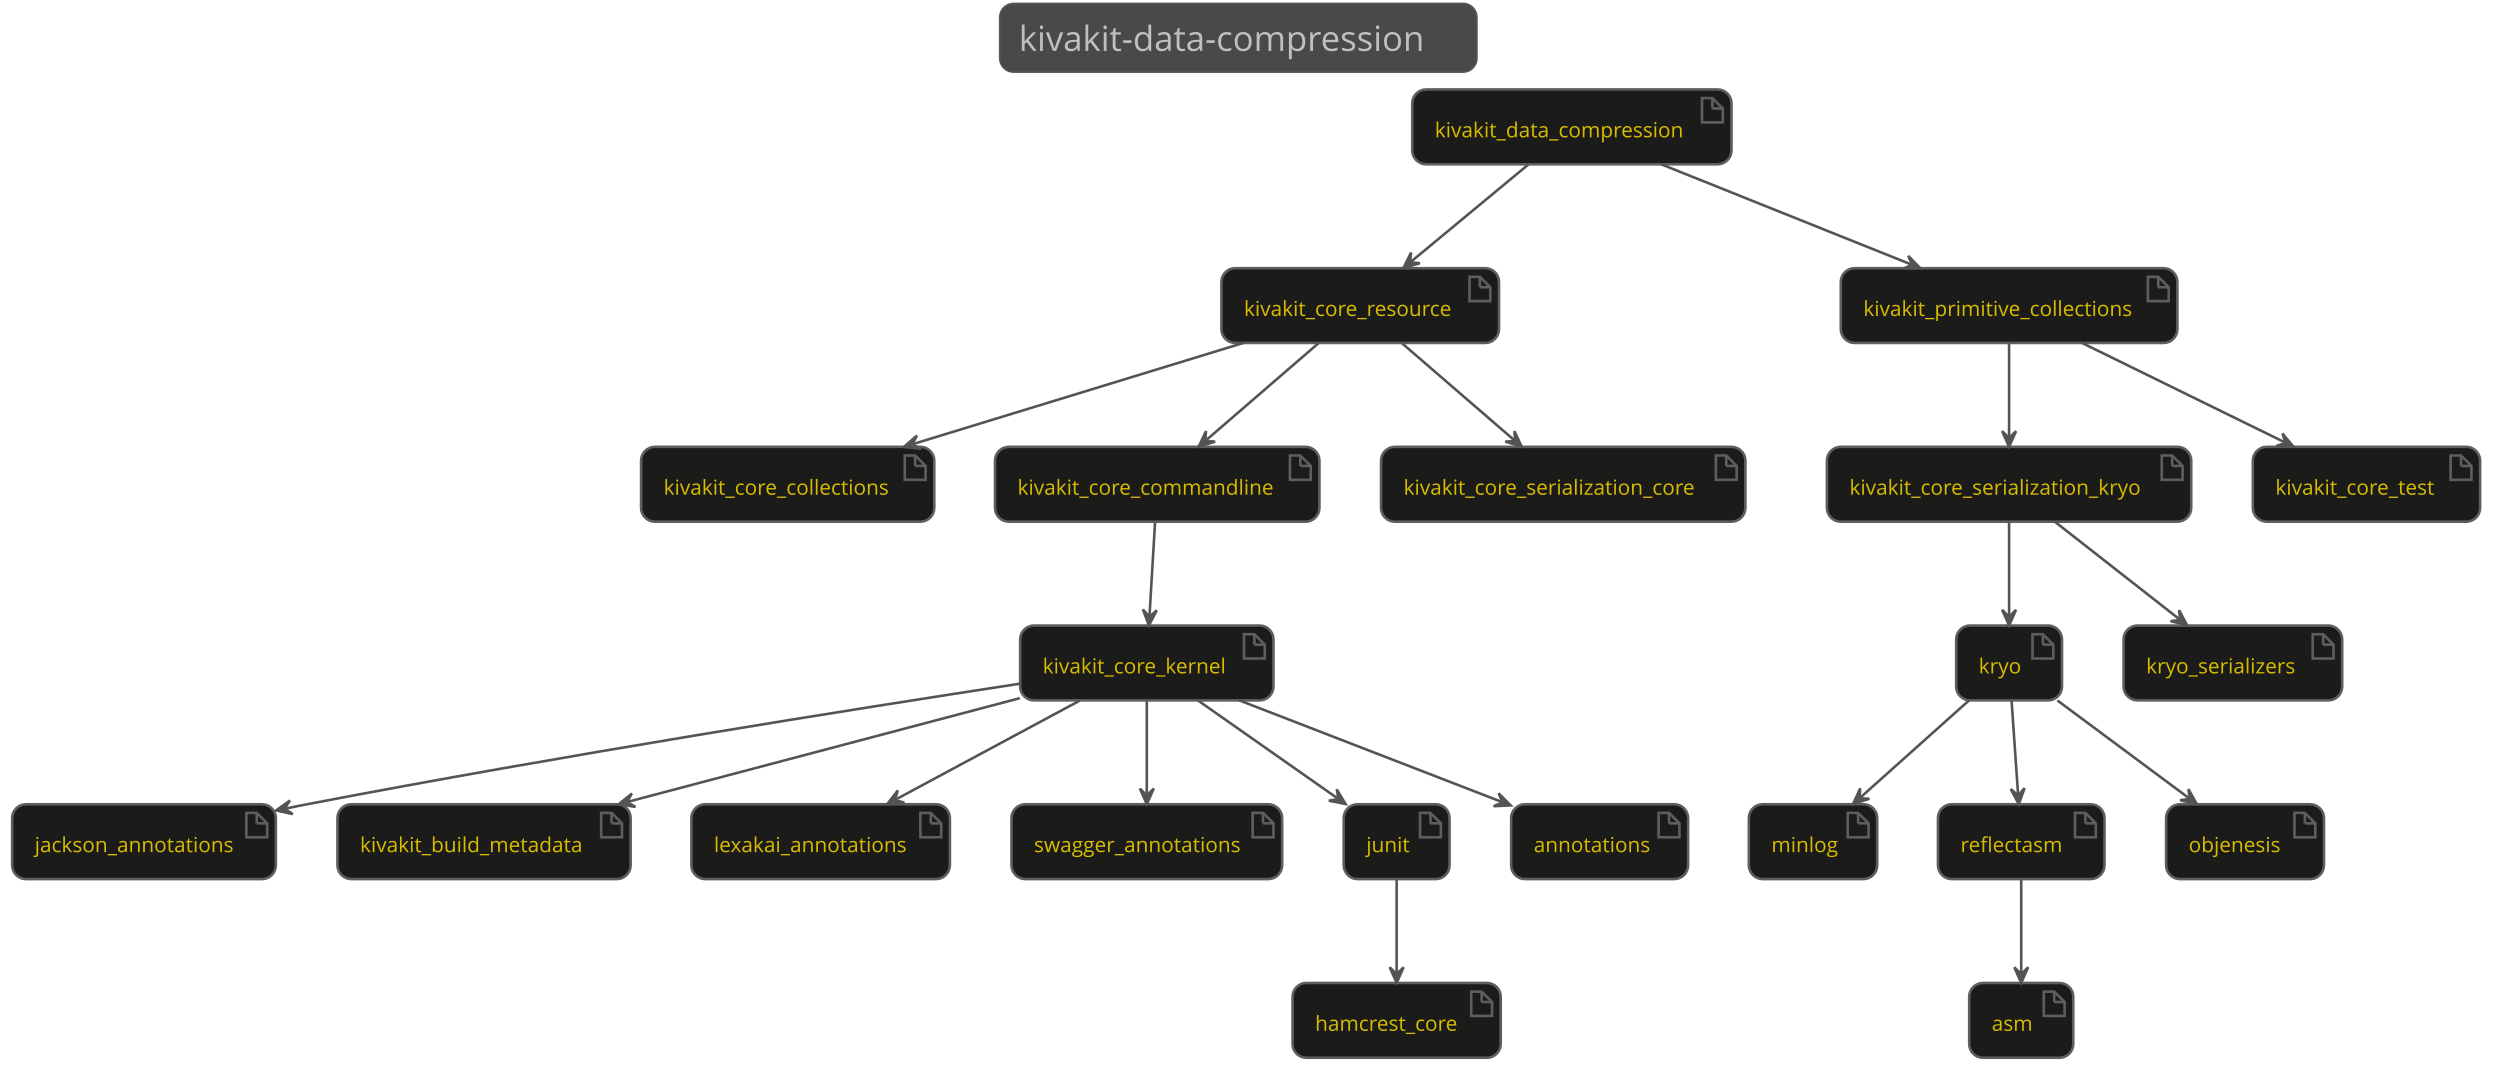
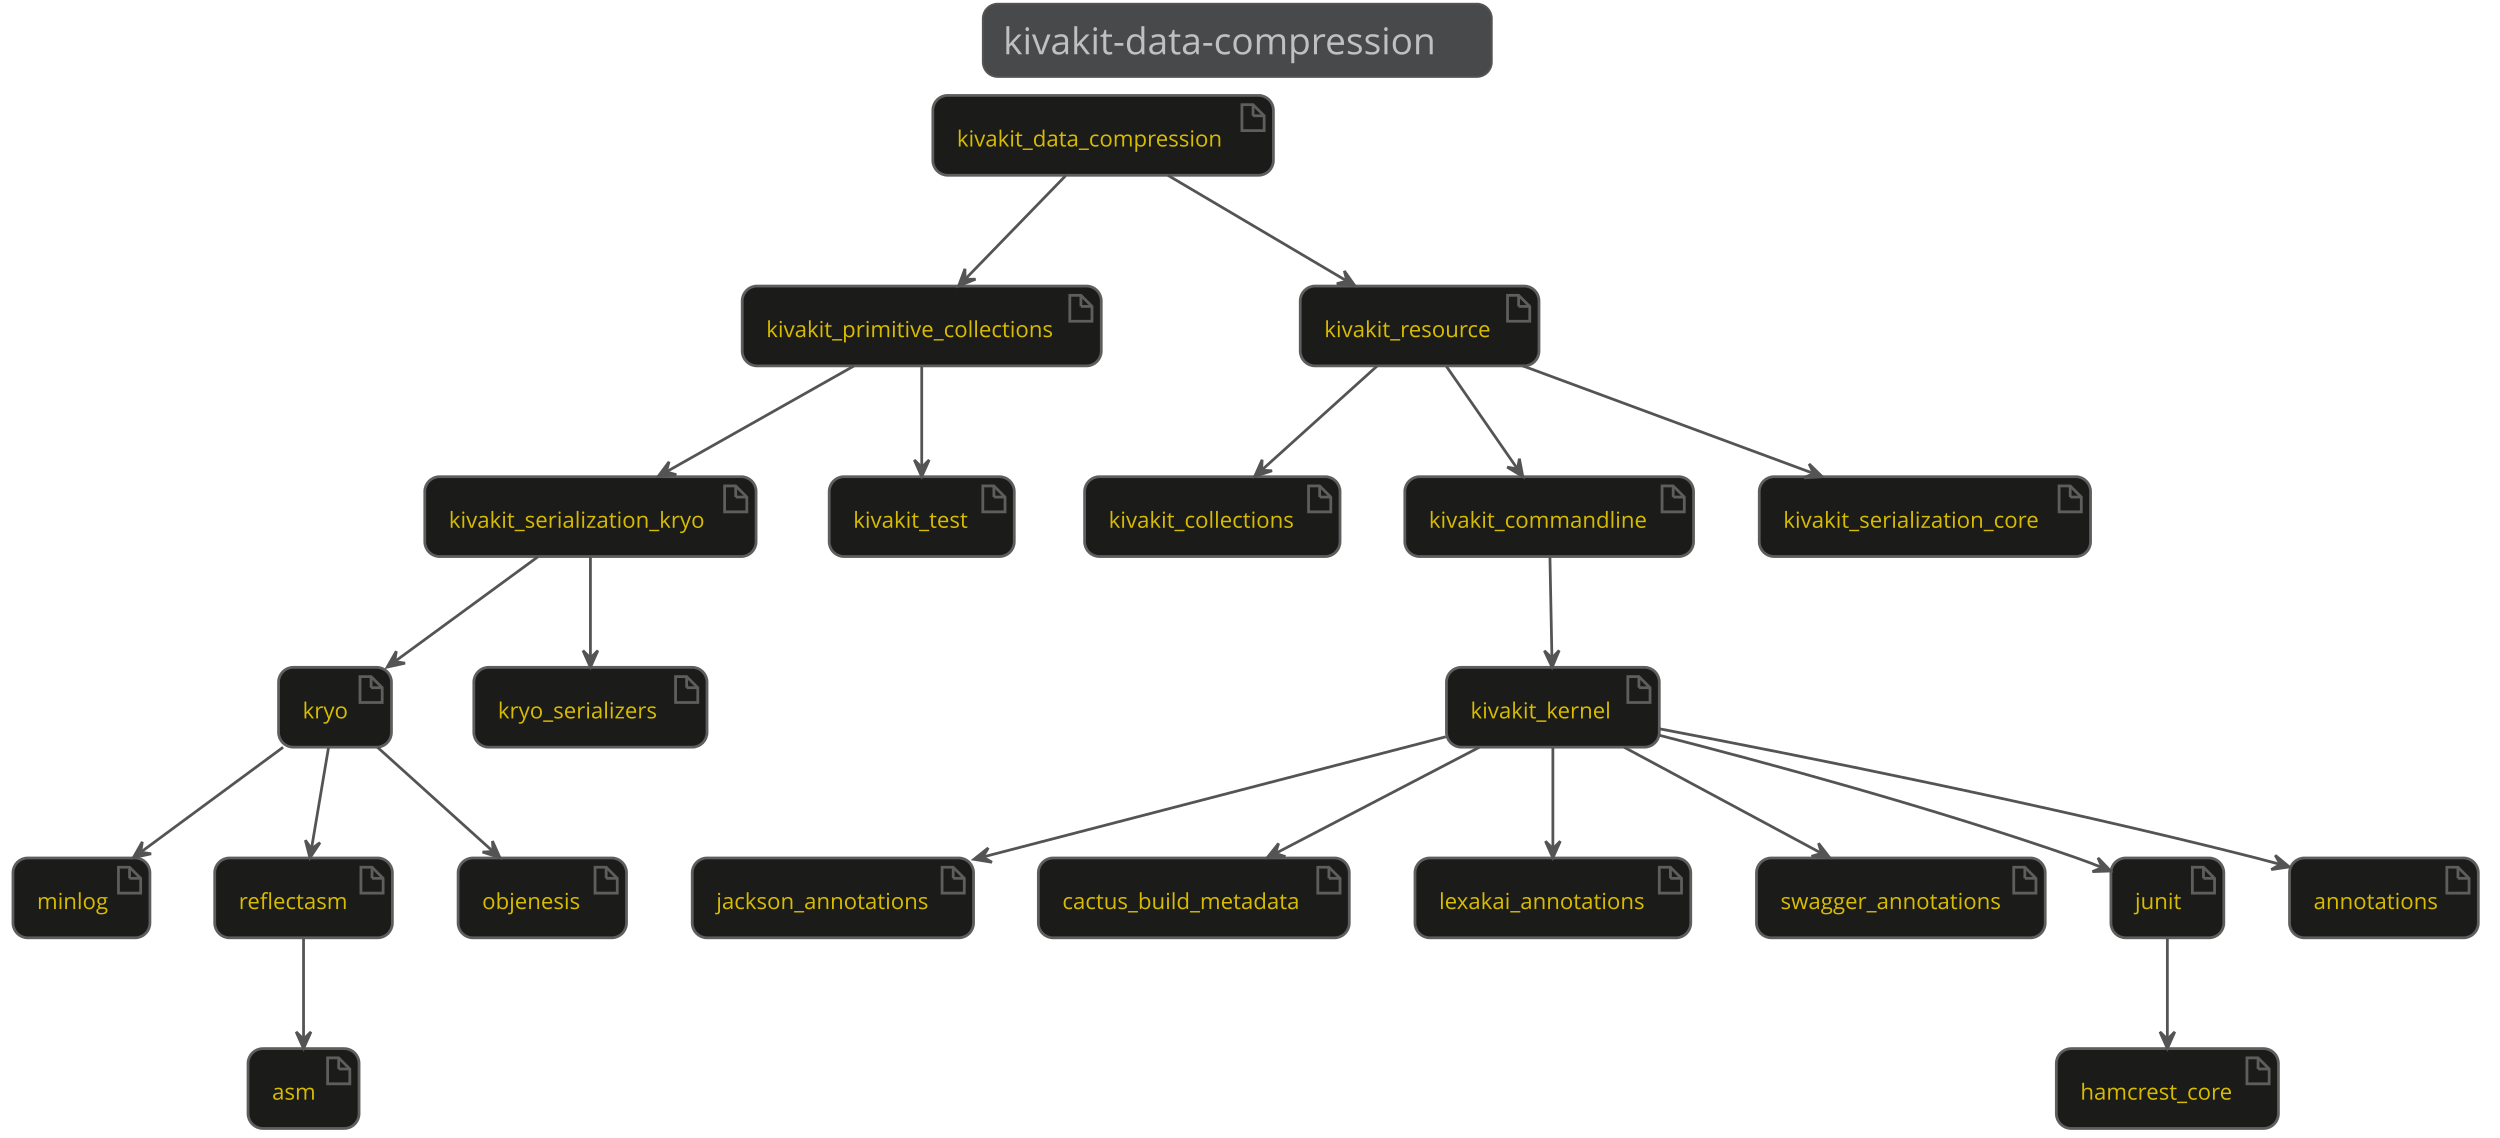
- <svg xmlns="http://www.w3.org/2000/svg" contentScriptType="application/ecmascript" contentStyleType="text/css" height="640.625px" preserveAspectRatio="none" style="width:1501px;height:640px;background:#333333;" version="1.1" viewBox="0 0 1501 640" width="1501.042px" zoomAndPan="magnify">
+ <svg xmlns="http://www.w3.org/2000/svg" contentScriptType="application/ecmascript" contentStyleType="text/css" height="640.625px" preserveAspectRatio="none" style="width:1407px;height:640px;background:#333333;" version="1.1" viewBox="0 0 1407 640" width="1407.292px" zoomAndPan="magnify">
  <defs />
  <g>
-     <rect fill="#48494B" height="41.203" rx="8.333" ry="8.333" style="stroke:#545454;stroke-width:1.042;" width="286.458" x="600.26" y="2.083" />
-     <text fill="#C0C0C0" font-family="Open Sans,Avenir,Nunito,Arial,Helvetica,SansSerif" font-size="20.833" lengthAdjust="spacing" textLength="263.542" x="611.719" y="30.558">kivakit-data-compression</text>
-     <rect fill="#1B1B1A" height="44.93" rx="8.333" ry="8.333" style="stroke:#5E5E5E;stroke-width:1.562;" width="63.542" x="1174.479" y="375.578" />
-     <polygon fill="#1B1B1A" points="1220.312,380.786,1220.312,395.37,1232.812,395.37,1232.812,387.036,1226.562,380.786,1220.312,380.786" style="stroke:#5E5E5E;stroke-width:1.562;" />
-     <line style="stroke:#5E5E5E;stroke-width:1.562;" x1="1226.562" x2="1226.562" y1="380.786" y2="387.036" />
-     <line style="stroke:#5E5E5E;stroke-width:1.562;" x1="1232.812" x2="1226.562" y1="387.036" y2="387.036" />
-     <text fill="#D8BC00" font-family="Open Sans,Avenir,Nunito,Arial,Helvetica,SansSerif" font-size="12.5" lengthAdjust="spacing" textLength="26.042" x="1188.021" y="404.329">kryo</text>
-     <rect fill="#1B1B1A" height="44.93" rx="8.333" ry="8.333" style="stroke:#5E5E5E;stroke-width:1.562;" width="77.083" x="1050" y="482.87" />
-     <polygon fill="#1B1B1A" points="1109.375,488.078,1109.375,502.661,1121.875,502.661,1121.875,494.328,1115.625,488.078,1109.375,488.078" style="stroke:#5E5E5E;stroke-width:1.562;" />
-     <line style="stroke:#5E5E5E;stroke-width:1.562;" x1="1115.625" x2="1115.625" y1="488.078" y2="494.328" />
-     <line style="stroke:#5E5E5E;stroke-width:1.562;" x1="1121.875" x2="1115.625" y1="494.328" y2="494.328" />
-     <text fill="#D8BC00" font-family="Open Sans,Avenir,Nunito,Arial,Helvetica,SansSerif" font-size="12.5" lengthAdjust="spacing" textLength="39.583" x="1063.542" y="511.621">minlog</text>
-     <rect fill="#1B1B1A" height="44.93" rx="8.333" ry="8.333" style="stroke:#5E5E5E;stroke-width:1.562;" width="100" x="1163.542" y="482.87" />
-     <polygon fill="#1B1B1A" points="1245.833,488.078,1245.833,502.661,1258.333,502.661,1258.333,494.328,1252.083,488.078,1245.833,488.078" style="stroke:#5E5E5E;stroke-width:1.562;" />
-     <line style="stroke:#5E5E5E;stroke-width:1.562;" x1="1252.083" x2="1252.083" y1="488.078" y2="494.328" />
-     <line style="stroke:#5E5E5E;stroke-width:1.562;" x1="1258.333" x2="1252.083" y1="494.328" y2="494.328" />
-     <text fill="#D8BC00" font-family="Open Sans,Avenir,Nunito,Arial,Helvetica,SansSerif" font-size="12.5" lengthAdjust="spacing" textLength="62.5" x="1177.083" y="511.621">reflectasm</text>
-     <rect fill="#1B1B1A" height="44.93" rx="8.333" ry="8.333" style="stroke:#5E5E5E;stroke-width:1.562;" width="158.333" x="7.292" y="482.87" />
-     <polygon fill="#1B1B1A" points="147.917,488.078,147.917,502.661,160.417,502.661,160.417,494.328,154.167,488.078,147.917,488.078" style="stroke:#5E5E5E;stroke-width:1.562;" />
-     <line style="stroke:#5E5E5E;stroke-width:1.562;" x1="154.167" x2="154.167" y1="488.078" y2="494.328" />
-     <line style="stroke:#5E5E5E;stroke-width:1.562;" x1="160.417" x2="154.167" y1="494.328" y2="494.328" />
-     <text fill="#D8BC00" font-family="Open Sans,Avenir,Nunito,Arial,Helvetica,SansSerif" font-size="12.5" lengthAdjust="spacing" textLength="120.833" x="20.833" y="511.621">jackson_annotations</text>
-     <rect fill="#1B1B1A" height="44.93" rx="8.333" ry="8.333" style="stroke:#5E5E5E;stroke-width:1.562;" width="176.042" x="202.604" y="482.87" />
-     <polygon fill="#1B1B1A" points="360.938,488.078,360.938,502.661,373.438,502.661,373.438,494.328,367.188,488.078,360.938,488.078" style="stroke:#5E5E5E;stroke-width:1.562;" />
-     <line style="stroke:#5E5E5E;stroke-width:1.562;" x1="367.188" x2="367.188" y1="488.078" y2="494.328" />
-     <line style="stroke:#5E5E5E;stroke-width:1.562;" x1="373.438" x2="367.188" y1="494.328" y2="494.328" />
-     <text fill="#D8BC00" font-family="Open Sans,Avenir,Nunito,Arial,Helvetica,SansSerif" font-size="12.5" lengthAdjust="spacing" textLength="138.542" x="216.146" y="511.621">kivakit_build_metadata</text>
-     <rect fill="#1B1B1A" height="44.93" rx="8.333" ry="8.333" style="stroke:#5E5E5E;stroke-width:1.562;" width="176.042" x="384.896" y="268.286" />
-     <polygon fill="#1B1B1A" points="543.229,273.495,543.229,288.078,555.729,288.078,555.729,279.745,549.479,273.495,543.229,273.495" style="stroke:#5E5E5E;stroke-width:1.562;" />
-     <line style="stroke:#5E5E5E;stroke-width:1.562;" x1="549.479" x2="549.479" y1="273.495" y2="279.745" />
-     <line style="stroke:#5E5E5E;stroke-width:1.562;" x1="555.729" x2="549.479" y1="279.745" y2="279.745" />
-     <text fill="#D8BC00" font-family="Open Sans,Avenir,Nunito,Arial,Helvetica,SansSerif" font-size="12.5" lengthAdjust="spacing" textLength="138.542" x="398.438" y="297.038">kivakit_core_collections</text>
-     <rect fill="#1B1B1A" height="44.93" rx="8.333" ry="8.333" style="stroke:#5E5E5E;stroke-width:1.562;" width="194.792" x="597.396" y="268.286" />
-     <polygon fill="#1B1B1A" points="774.479,273.495,774.479,288.078,786.979,288.078,786.979,279.745,780.729,273.495,774.479,273.495" style="stroke:#5E5E5E;stroke-width:1.562;" />
-     <line style="stroke:#5E5E5E;stroke-width:1.562;" x1="780.729" x2="780.729" y1="273.495" y2="279.745" />
-     <line style="stroke:#5E5E5E;stroke-width:1.562;" x1="786.979" x2="780.729" y1="279.745" y2="279.745" />
-     <text fill="#D8BC00" font-family="Open Sans,Avenir,Nunito,Arial,Helvetica,SansSerif" font-size="12.5" lengthAdjust="spacing" textLength="157.292" x="610.938" y="297.038">kivakit_core_commandline</text>
-     <rect fill="#1B1B1A" height="44.93" rx="8.333" ry="8.333" style="stroke:#5E5E5E;stroke-width:1.562;" width="152.083" x="612.5" y="375.578" />
-     <polygon fill="#1B1B1A" points="746.875,380.786,746.875,395.37,759.375,395.37,759.375,387.036,753.125,380.786,746.875,380.786" style="stroke:#5E5E5E;stroke-width:1.562;" />
-     <line style="stroke:#5E5E5E;stroke-width:1.562;" x1="753.125" x2="753.125" y1="380.786" y2="387.036" />
-     <line style="stroke:#5E5E5E;stroke-width:1.562;" x1="759.375" x2="753.125" y1="387.036" y2="387.036" />
-     <text fill="#D8BC00" font-family="Open Sans,Avenir,Nunito,Arial,Helvetica,SansSerif" font-size="12.5" lengthAdjust="spacing" textLength="114.583" x="626.042" y="404.329">kivakit_core_kernel</text>
-     <rect fill="#1B1B1A" height="44.93" rx="8.333" ry="8.333" style="stroke:#5E5E5E;stroke-width:1.562;" width="166.667" x="733.333" y="160.994" />
-     <polygon fill="#1B1B1A" points="882.292,166.203,882.292,180.786,894.792,180.786,894.792,172.453,888.542,166.203,882.292,166.203" style="stroke:#5E5E5E;stroke-width:1.562;" />
-     <line style="stroke:#5E5E5E;stroke-width:1.562;" x1="888.542" x2="888.542" y1="166.203" y2="172.453" />
-     <line style="stroke:#5E5E5E;stroke-width:1.562;" x1="894.792" x2="888.542" y1="172.453" y2="172.453" />
-     <text fill="#D8BC00" font-family="Open Sans,Avenir,Nunito,Arial,Helvetica,SansSerif" font-size="12.5" lengthAdjust="spacing" textLength="129.167" x="746.875" y="189.746">kivakit_core_resource</text>
-     <rect fill="#1B1B1A" height="44.93" rx="8.333" ry="8.333" style="stroke:#5E5E5E;stroke-width:1.562;" width="218.75" x="829.167" y="268.286" />
-     <polygon fill="#1B1B1A" points="1030.208,273.495,1030.208,288.078,1042.708,288.078,1042.708,279.745,1036.458,273.495,1030.208,273.495" style="stroke:#5E5E5E;stroke-width:1.562;" />
-     <line style="stroke:#5E5E5E;stroke-width:1.562;" x1="1036.458" x2="1036.458" y1="273.495" y2="279.745" />
-     <line style="stroke:#5E5E5E;stroke-width:1.562;" x1="1042.708" x2="1036.458" y1="279.745" y2="279.745" />
-     <text fill="#D8BC00" font-family="Open Sans,Avenir,Nunito,Arial,Helvetica,SansSerif" font-size="12.5" lengthAdjust="spacing" textLength="181.25" x="842.708" y="297.038">kivakit_core_serialization_core</text>
-     <rect fill="#1B1B1A" height="44.93" rx="8.333" ry="8.333" style="stroke:#5E5E5E;stroke-width:1.562;" width="218.75" x="1096.875" y="268.286" />
-     <polygon fill="#1B1B1A" points="1297.917,273.495,1297.917,288.078,1310.417,288.078,1310.417,279.745,1304.167,273.495,1297.917,273.495" style="stroke:#5E5E5E;stroke-width:1.562;" />
-     <line style="stroke:#5E5E5E;stroke-width:1.562;" x1="1304.167" x2="1304.167" y1="273.495" y2="279.745" />
-     <line style="stroke:#5E5E5E;stroke-width:1.562;" x1="1310.417" x2="1304.167" y1="279.745" y2="279.745" />
-     <text fill="#D8BC00" font-family="Open Sans,Avenir,Nunito,Arial,Helvetica,SansSerif" font-size="12.5" lengthAdjust="spacing" textLength="181.25" x="1110.417" y="297.038">kivakit_core_serialization_kryo</text>
-     <rect fill="#1B1B1A" height="44.93" rx="8.333" ry="8.333" style="stroke:#5E5E5E;stroke-width:1.562;" width="136.458" x="1352.604" y="268.286" />
-     <polygon fill="#1B1B1A" points="1471.354,273.495,1471.354,288.078,1483.854,288.078,1483.854,279.745,1477.604,273.495,1471.354,273.495" style="stroke:#5E5E5E;stroke-width:1.562;" />
-     <line style="stroke:#5E5E5E;stroke-width:1.562;" x1="1477.604" x2="1477.604" y1="273.495" y2="279.745" />
-     <line style="stroke:#5E5E5E;stroke-width:1.562;" x1="1483.854" x2="1477.604" y1="279.745" y2="279.745" />
-     <text fill="#D8BC00" font-family="Open Sans,Avenir,Nunito,Arial,Helvetica,SansSerif" font-size="12.5" lengthAdjust="spacing" textLength="98.958" x="1366.146" y="297.038">kivakit_core_test</text>
-     <rect fill="#1B1B1A" height="44.93" rx="8.333" ry="8.333" style="stroke:#5E5E5E;stroke-width:1.562;" width="191.667" x="847.917" y="53.703" />
-     <polygon fill="#1B1B1A" points="1021.875,58.911,1021.875,73.495,1034.375,73.495,1034.375,65.161,1028.125,58.911,1021.875,58.911" style="stroke:#5E5E5E;stroke-width:1.562;" />
-     <line style="stroke:#5E5E5E;stroke-width:1.562;" x1="1028.125" x2="1028.125" y1="58.911" y2="65.161" />
-     <line style="stroke:#5E5E5E;stroke-width:1.562;" x1="1034.375" x2="1028.125" y1="65.161" y2="65.161" />
-     <text fill="#D8BC00" font-family="Open Sans,Avenir,Nunito,Arial,Helvetica,SansSerif" font-size="12.5" lengthAdjust="spacing" textLength="154.167" x="861.458" y="82.454">kivakit_data_compression</text>
-     <rect fill="#1B1B1A" height="44.93" rx="8.333" ry="8.333" style="stroke:#5E5E5E;stroke-width:1.562;" width="202.083" x="1105.208" y="160.994" />
-     <polygon fill="#1B1B1A" points="1289.583,166.203,1289.583,180.786,1302.083,180.786,1302.083,172.453,1295.833,166.203,1289.583,166.203" style="stroke:#5E5E5E;stroke-width:1.562;" />
-     <line style="stroke:#5E5E5E;stroke-width:1.562;" x1="1295.833" x2="1295.833" y1="166.203" y2="172.453" />
-     <line style="stroke:#5E5E5E;stroke-width:1.562;" x1="1302.083" x2="1295.833" y1="172.453" y2="172.453" />
-     <text fill="#D8BC00" font-family="Open Sans,Avenir,Nunito,Arial,Helvetica,SansSerif" font-size="12.5" lengthAdjust="spacing" textLength="164.583" x="1118.75" y="189.746">kivakit_primitive_collections</text>
-     <rect fill="#1B1B1A" height="44.93" rx="8.333" ry="8.333" style="stroke:#5E5E5E;stroke-width:1.562;" width="155.208" x="415.104" y="482.87" />
-     <polygon fill="#1B1B1A" points="552.604,488.078,552.604,502.661,565.104,502.661,565.104,494.328,558.854,488.078,552.604,488.078" style="stroke:#5E5E5E;stroke-width:1.562;" />
-     <line style="stroke:#5E5E5E;stroke-width:1.562;" x1="558.854" x2="558.854" y1="488.078" y2="494.328" />
-     <line style="stroke:#5E5E5E;stroke-width:1.562;" x1="565.104" x2="558.854" y1="494.328" y2="494.328" />
-     <text fill="#D8BC00" font-family="Open Sans,Avenir,Nunito,Arial,Helvetica,SansSerif" font-size="12.5" lengthAdjust="spacing" textLength="117.708" x="428.646" y="511.621">lexakai_annotations</text>
-     <rect fill="#1B1B1A" height="44.93" rx="8.333" ry="8.333" style="stroke:#5E5E5E;stroke-width:1.562;" width="131.25" x="1275" y="375.578" />
-     <polygon fill="#1B1B1A" points="1388.542,380.786,1388.542,395.37,1401.042,395.37,1401.042,387.036,1394.792,380.786,1388.542,380.786" style="stroke:#5E5E5E;stroke-width:1.562;" />
-     <line style="stroke:#5E5E5E;stroke-width:1.562;" x1="1394.792" x2="1394.792" y1="380.786" y2="387.036" />
-     <line style="stroke:#5E5E5E;stroke-width:1.562;" x1="1401.042" x2="1394.792" y1="387.036" y2="387.036" />
-     <text fill="#D8BC00" font-family="Open Sans,Avenir,Nunito,Arial,Helvetica,SansSerif" font-size="12.5" lengthAdjust="spacing" textLength="93.75" x="1288.542" y="404.329">kryo_serializers</text>
-     <rect fill="#1B1B1A" height="44.93" rx="8.333" ry="8.333" style="stroke:#5E5E5E;stroke-width:1.562;" width="162.5" x="607.292" y="482.87" />
-     <polygon fill="#1B1B1A" points="752.083,488.078,752.083,502.661,764.583,502.661,764.583,494.328,758.333,488.078,752.083,488.078" style="stroke:#5E5E5E;stroke-width:1.562;" />
-     <line style="stroke:#5E5E5E;stroke-width:1.562;" x1="758.333" x2="758.333" y1="488.078" y2="494.328" />
-     <line style="stroke:#5E5E5E;stroke-width:1.562;" x1="764.583" x2="758.333" y1="494.328" y2="494.328" />
-     <text fill="#D8BC00" font-family="Open Sans,Avenir,Nunito,Arial,Helvetica,SansSerif" font-size="12.5" lengthAdjust="spacing" textLength="125" x="620.833" y="511.621">swagger_annotations</text>
-     <rect fill="#1B1B1A" height="44.93" rx="8.333" ry="8.333" style="stroke:#5E5E5E;stroke-width:1.562;" width="63.542" x="806.771" y="482.87" />
-     <polygon fill="#1B1B1A" points="852.604,488.078,852.604,502.661,865.104,502.661,865.104,494.328,858.854,488.078,852.604,488.078" style="stroke:#5E5E5E;stroke-width:1.562;" />
-     <line style="stroke:#5E5E5E;stroke-width:1.562;" x1="858.854" x2="858.854" y1="488.078" y2="494.328" />
-     <line style="stroke:#5E5E5E;stroke-width:1.562;" x1="865.104" x2="858.854" y1="494.328" y2="494.328" />
-     <text fill="#D8BC00" font-family="Open Sans,Avenir,Nunito,Arial,Helvetica,SansSerif" font-size="12.5" lengthAdjust="spacing" textLength="26.042" x="820.312" y="511.621">junit</text>
-     <rect fill="#1B1B1A" height="44.93" rx="8.333" ry="8.333" style="stroke:#5E5E5E;stroke-width:1.562;" width="125" x="776.042" y="590.161" />
-     <polygon fill="#1B1B1A" points="883.333,595.37,883.333,609.953,895.833,609.953,895.833,601.62,889.583,595.37,883.333,595.37" style="stroke:#5E5E5E;stroke-width:1.562;" />
-     <line style="stroke:#5E5E5E;stroke-width:1.562;" x1="889.583" x2="889.583" y1="595.37" y2="601.62" />
-     <line style="stroke:#5E5E5E;stroke-width:1.562;" x1="895.833" x2="889.583" y1="601.62" y2="601.62" />
-     <text fill="#D8BC00" font-family="Open Sans,Avenir,Nunito,Arial,Helvetica,SansSerif" font-size="12.5" lengthAdjust="spacing" textLength="87.5" x="789.583" y="618.913">hamcrest_core</text>
-     <rect fill="#1B1B1A" height="44.93" rx="8.333" ry="8.333" style="stroke:#5E5E5E;stroke-width:1.562;" width="106.25" x="907.292" y="482.87" />
-     <polygon fill="#1B1B1A" points="995.833,488.078,995.833,502.661,1008.333,502.661,1008.333,494.328,1002.083,488.078,995.833,488.078" style="stroke:#5E5E5E;stroke-width:1.562;" />
-     <line style="stroke:#5E5E5E;stroke-width:1.562;" x1="1002.083" x2="1002.083" y1="488.078" y2="494.328" />
-     <line style="stroke:#5E5E5E;stroke-width:1.562;" x1="1008.333" x2="1002.083" y1="494.328" y2="494.328" />
-     <text fill="#D8BC00" font-family="Open Sans,Avenir,Nunito,Arial,Helvetica,SansSerif" font-size="12.5" lengthAdjust="spacing" textLength="68.75" x="920.833" y="511.621">annotations</text>
-     <rect fill="#1B1B1A" height="44.93" rx="8.333" ry="8.333" style="stroke:#5E5E5E;stroke-width:1.562;" width="94.792" x="1300.521" y="482.87" />
-     <polygon fill="#1B1B1A" points="1377.604,488.078,1377.604,502.661,1390.104,502.661,1390.104,494.328,1383.854,488.078,1377.604,488.078" style="stroke:#5E5E5E;stroke-width:1.562;" />
-     <line style="stroke:#5E5E5E;stroke-width:1.562;" x1="1383.854" x2="1383.854" y1="488.078" y2="494.328" />
-     <line style="stroke:#5E5E5E;stroke-width:1.562;" x1="1390.104" x2="1383.854" y1="494.328" y2="494.328" />
-     <text fill="#D8BC00" font-family="Open Sans,Avenir,Nunito,Arial,Helvetica,SansSerif" font-size="12.5" lengthAdjust="spacing" textLength="57.292" x="1314.062" y="511.621">objenesis</text>
-     <rect fill="#1B1B1A" height="44.93" rx="8.333" ry="8.333" style="stroke:#5E5E5E;stroke-width:1.562;" width="62.5" x="1182.292" y="590.161" />
-     <polygon fill="#1B1B1A" points="1227.083,595.37,1227.083,609.953,1239.583,609.953,1239.583,601.62,1233.333,595.37,1227.083,595.37" style="stroke:#5E5E5E;stroke-width:1.562;" />
-     <line style="stroke:#5E5E5E;stroke-width:1.562;" x1="1233.333" x2="1233.333" y1="595.37" y2="601.62" />
-     <line style="stroke:#5E5E5E;stroke-width:1.562;" x1="1239.583" x2="1233.333" y1="601.62" y2="601.62" />
-     <text fill="#D8BC00" font-family="Open Sans,Avenir,Nunito,Arial,Helvetica,SansSerif" font-size="12.5" lengthAdjust="spacing" textLength="25" x="1195.833" y="618.913">asm</text>
-     <path d="M838.542,528.109 C838.542,544.578 838.542,567.276 838.542,584.828 " fill="none" id="junit-to-hamcrest_core" style="stroke:#545454;stroke-width:1.562;" />
-     <polygon fill="#545454" points="838.542,590.109,842.708,580.734,838.542,584.901,834.375,580.734,838.542,590.109" style="stroke:#545454;stroke-width:1.562;" />
-     <path d="M693.5,313.526 C692.521,329.995 691.167,352.692 690.125,370.245 " fill="none" id="kivakit_core_commandline-to-kivakit_core_kernel" style="stroke:#545454;stroke-width:1.562;" />
-     <polygon fill="#545454" points="689.812,375.526,694.535,366.418,690.125,370.327,686.216,365.917,689.812,375.526" style="stroke:#545454;stroke-width:1.562;" />
-     <path d="M743.885,420.432 C789.875,438.234 855.125,463.474 901.958,481.599 " fill="none" id="kivakit_core_kernel-to-annotations" style="stroke:#545454;stroke-width:1.562;" />
-     <polygon fill="#545454" points="907,483.557,899.758,476.291,902.142,481.679,896.753,484.064,907,483.557" style="stroke:#545454;stroke-width:1.562;" />
-     <path d="M612.312,410.484 C513.396,425.64 335.562,453.828 184.375,482.87 C180.01,483.703 175.552,484.588 171.052,485.505 " fill="none" id="kivakit_core_kernel-to-jackson_annotations" style="stroke:#545454;stroke-width:1.562;" />
-     <polygon fill="#545454" points="165.75,486.578,175.769,488.786,170.853,485.536,174.102,480.621,165.75,486.578" style="stroke:#545454;stroke-width:1.562;" />
-     <path d="M719.26,420.557 C743.729,437.724 778,461.755 803.531,479.661 " fill="none" id="kivakit_core_kernel-to-junit" style="stroke:#545454;stroke-width:1.562;" />
-     <polygon fill="#545454" points="807.865,482.713,802.576,473.922,803.598,479.725,797.795,480.748,807.865,482.713" style="stroke:#545454;stroke-width:1.562;" />
-     <path d="M612.292,419.171 C544.99,436.974 446.958,462.89 376.823,481.432 " fill="none" id="kivakit_core_kernel-to-kivakit_build_metadata" style="stroke:#545454;stroke-width:1.562;" />
-     <polygon fill="#545454" points="371.406,482.87,381.538,484.484,376.439,481.529,379.394,476.431,371.406,482.87" style="stroke:#545454;stroke-width:1.562;" />
-     <path d="M648.438,420.557 C616.229,437.859 571.01,462.151 537.594,480.109 " fill="none" id="kivakit_core_kernel-to-lexakai_annotations" style="stroke:#545454;stroke-width:1.562;" />
-     <polygon fill="#545454" points="532.76,482.713,542.99,481.933,537.345,480.242,539.036,474.598,532.76,482.713" style="stroke:#545454;stroke-width:1.562;" />
-     <path d="M688.542,420.817 C688.542,437.286 688.542,459.984 688.542,477.536 " fill="none" id="kivakit_core_kernel-to-swagger_annotations" style="stroke:#545454;stroke-width:1.562;" />
-     <polygon fill="#545454" points="688.542,482.817,692.708,473.442,688.542,477.609,684.375,473.442,688.542,482.817" style="stroke:#545454;stroke-width:1.562;" />
-     <path d="M746.688,205.849 C688.948,223.515 607.208,248.536 548.083,266.63 " fill="none" id="kivakit_core_resource-to-kivakit_core_collections" style="stroke:#545454;stroke-width:1.562;" />
-     <polygon fill="#545454" points="542.792,268.255,552.977,269.482,547.77,266.724,550.528,261.517,542.792,268.255" style="stroke:#545454;stroke-width:1.562;" />
-     <path d="M791.708,205.974 C771.99,222.994 744.448,246.776 723.76,264.64 " fill="none" id="kivakit_core_resource-to-kivakit_core_commandline" style="stroke:#545454;stroke-width:1.562;" />
-     <polygon fill="#545454" points="719.719,268.13,729.537,265.153,723.659,264.724,724.088,258.848,719.719,268.13" style="stroke:#545454;stroke-width:1.562;" />
-     <path d="M841.625,205.974 C861.344,222.994 888.885,246.776 909.573,264.64 " fill="none" id="kivakit_core_resource-to-kivakit_core_serialization_core" style="stroke:#545454;stroke-width:1.562;" />
-     <polygon fill="#545454" points="913.615,268.13,909.245,258.848,909.674,264.724,903.797,265.153,913.615,268.13" style="stroke:#545454;stroke-width:1.562;" />
-     <path d="M1206.25,313.526 C1206.25,329.995 1206.25,352.692 1206.25,370.245 " fill="none" id="kivakit_core_serialization_kryo-to-kryo" style="stroke:#545454;stroke-width:1.562;" />
-     <polygon fill="#545454" points="1206.25,375.526,1210.417,366.151,1206.25,370.317,1202.083,366.151,1206.25,375.526" style="stroke:#545454;stroke-width:1.562;" />
-     <path d="M1233.771,313.265 C1255.594,330.359 1286.135,354.265 1308.969,372.151 " fill="none" id="kivakit_core_serialization_kryo-to-kryo_serializers" style="stroke:#545454;stroke-width:1.562;" />
-     <polygon fill="#545454" points="1313.146,375.421,1308.331,366.362,1309.044,372.212,1303.195,372.925,1313.146,375.421" style="stroke:#545454;stroke-width:1.562;" />
-     <path d="M917.729,98.682 C897.167,115.703 868.438,139.484 846.875,157.349 " fill="none" id="kivakit_data_compression-to-kivakit_core_resource" style="stroke:#545454;stroke-width:1.562;" />
-     <polygon fill="#545454" points="842.656,160.838,852.527,158.041,846.659,157.505,847.194,151.637,842.656,160.838" style="stroke:#545454;stroke-width:1.562;" />
-     <path d="M997.188,98.557 C1041.01,116.12 1102.948,140.942 1148.031,159.015 " fill="none" id="kivakit_data_compression-to-kivakit_primitive_collections" style="stroke:#545454;stroke-width:1.562;" />
-     <polygon fill="#545454" points="1152.885,160.963,1145.728,153.613,1148.05,159.029,1142.633,161.35,1152.885,160.963" style="stroke:#545454;stroke-width:1.562;" />
-     <path d="M1206.25,206.234 C1206.25,222.703 1206.25,245.401 1206.25,262.953 " fill="none" id="kivakit_primitive_collections-to-kivakit_core_serialization_kryo" style="stroke:#545454;stroke-width:1.562;" />
-     <polygon fill="#545454" points="1206.25,268.234,1210.417,258.859,1206.25,263.026,1202.083,258.859,1206.25,268.234" style="stroke:#545454;stroke-width:1.562;" />
-     <path d="M1250.188,205.974 C1285.635,223.349 1335.438,247.776 1372.094,265.745 " fill="none" id="kivakit_primitive_collections-to-kivakit_core_test" style="stroke:#545454;stroke-width:1.562;" />
-     <polygon fill="#545454" points="1376.948,268.13,1370.356,260.269,1372.269,265.842,1366.696,267.756,1376.948,268.13" style="stroke:#545454;stroke-width:1.562;" />
-     <path d="M1182.146,420.557 C1163.104,437.578 1136.5,461.359 1116.521,479.224 " fill="none" id="kryo-to-minlog" style="stroke:#545454;stroke-width:1.562;" />
-     <polygon fill="#545454" points="1112.615,482.713,1122.383,479.578,1116.5,479.245,1116.833,473.362,1112.615,482.713" style="stroke:#545454;stroke-width:1.562;" />
-     <path d="M1235.26,420.557 C1258.271,437.651 1290.469,461.557 1314.552,479.442 " fill="none" id="kryo-to-objenesis" style="stroke:#545454;stroke-width:1.562;" />
-     <polygon fill="#545454" points="1318.948,482.713,1313.912,473.775,1314.769,479.605,1308.939,480.462,1318.948,482.713" style="stroke:#545454;stroke-width:1.562;" />
-     <path d="M1207.76,420.817 C1208.906,437.286 1210.479,459.984 1211.688,477.536 " fill="none" id="kryo-to-reflectasm" style="stroke:#545454;stroke-width:1.562;" />
-     <polygon fill="#545454" points="1212.062,482.817,1215.578,473.179,1211.706,477.621,1207.264,473.749,1212.062,482.817" style="stroke:#545454;stroke-width:1.562;" />
-     <path d="M1213.542,528.109 C1213.542,544.578 1213.542,567.276 1213.542,584.828 " fill="none" id="reflectasm-to-asm" style="stroke:#545454;stroke-width:1.562;" />
-     <polygon fill="#545454" points="1213.542,590.109,1217.708,580.734,1213.542,584.901,1209.375,580.734,1213.542,590.109" style="stroke:#545454;stroke-width:1.562;" />
+     <rect fill="#48494B" height="41.203" rx="8.333" ry="8.333" style="stroke:#545454;stroke-width:1.042;" width="286.458" x="553.125" y="2.083" />
+     <text fill="#C0C0C0" font-family="Open Sans,Avenir,Nunito,Arial,Helvetica,SansSerif" font-size="20.833" lengthAdjust="spacing" textLength="263.542" x="564.583" y="30.558">kivakit-data-compression</text>
+     <rect fill="#1B1B1A" height="44.93" rx="8.333" ry="8.333" style="stroke:#5E5E5E;stroke-width:1.562;" width="63.542" x="156.771" y="375.578" />
+     <polygon fill="#1B1B1A" points="202.604,380.786,202.604,395.37,215.104,395.37,215.104,387.036,208.854,380.786,202.604,380.786" style="stroke:#5E5E5E;stroke-width:1.562;" />
+     <line style="stroke:#5E5E5E;stroke-width:1.562;" x1="208.854" x2="208.854" y1="380.786" y2="387.036" />
+     <line style="stroke:#5E5E5E;stroke-width:1.562;" x1="215.104" x2="208.854" y1="387.036" y2="387.036" />
+     <text fill="#D8BC00" font-family="Open Sans,Avenir,Nunito,Arial,Helvetica,SansSerif" font-size="12.5" lengthAdjust="spacing" textLength="26.042" x="170.312" y="404.329">kryo</text>
+     <rect fill="#1B1B1A" height="44.93" rx="8.333" ry="8.333" style="stroke:#5E5E5E;stroke-width:1.562;" width="77.083" x="7.292" y="482.87" />
+     <polygon fill="#1B1B1A" points="66.667,488.078,66.667,502.661,79.167,502.661,79.167,494.328,72.917,488.078,66.667,488.078" style="stroke:#5E5E5E;stroke-width:1.562;" />
+     <line style="stroke:#5E5E5E;stroke-width:1.562;" x1="72.917" x2="72.917" y1="488.078" y2="494.328" />
+     <line style="stroke:#5E5E5E;stroke-width:1.562;" x1="79.167" x2="72.917" y1="494.328" y2="494.328" />
+     <text fill="#D8BC00" font-family="Open Sans,Avenir,Nunito,Arial,Helvetica,SansSerif" font-size="12.5" lengthAdjust="spacing" textLength="39.583" x="20.833" y="511.621">minlog</text>
+     <rect fill="#1B1B1A" height="44.93" rx="8.333" ry="8.333" style="stroke:#5E5E5E;stroke-width:1.562;" width="100" x="120.833" y="482.87" />
+     <polygon fill="#1B1B1A" points="203.125,488.078,203.125,502.661,215.625,502.661,215.625,494.328,209.375,488.078,203.125,488.078" style="stroke:#5E5E5E;stroke-width:1.562;" />
+     <line style="stroke:#5E5E5E;stroke-width:1.562;" x1="209.375" x2="209.375" y1="488.078" y2="494.328" />
+     <line style="stroke:#5E5E5E;stroke-width:1.562;" x1="215.625" x2="209.375" y1="494.328" y2="494.328" />
+     <text fill="#D8BC00" font-family="Open Sans,Avenir,Nunito,Arial,Helvetica,SansSerif" font-size="12.5" lengthAdjust="spacing" textLength="62.5" x="134.375" y="511.621">reflectasm</text>
+     <rect fill="#1B1B1A" height="44.93" rx="8.333" ry="8.333" style="stroke:#5E5E5E;stroke-width:1.562;" width="158.333" x="389.583" y="482.87" />
+     <polygon fill="#1B1B1A" points="530.208,488.078,530.208,502.661,542.708,502.661,542.708,494.328,536.458,488.078,530.208,488.078" style="stroke:#5E5E5E;stroke-width:1.562;" />
+     <line style="stroke:#5E5E5E;stroke-width:1.562;" x1="536.458" x2="536.458" y1="488.078" y2="494.328" />
+     <line style="stroke:#5E5E5E;stroke-width:1.562;" x1="542.708" x2="536.458" y1="494.328" y2="494.328" />
+     <text fill="#D8BC00" font-family="Open Sans,Avenir,Nunito,Arial,Helvetica,SansSerif" font-size="12.5" lengthAdjust="spacing" textLength="120.833" x="403.125" y="511.621">jackson_annotations</text>
+     <rect fill="#1B1B1A" height="44.93" rx="8.333" ry="8.333" style="stroke:#5E5E5E;stroke-width:1.562;" width="175" x="584.375" y="482.87" />
+     <polygon fill="#1B1B1A" points="741.667,488.078,741.667,502.661,754.167,502.661,754.167,494.328,747.917,488.078,741.667,488.078" style="stroke:#5E5E5E;stroke-width:1.562;" />
+     <line style="stroke:#5E5E5E;stroke-width:1.562;" x1="747.917" x2="747.917" y1="488.078" y2="494.328" />
+     <line style="stroke:#5E5E5E;stroke-width:1.562;" x1="754.167" x2="747.917" y1="494.328" y2="494.328" />
+     <text fill="#D8BC00" font-family="Open Sans,Avenir,Nunito,Arial,Helvetica,SansSerif" font-size="12.5" lengthAdjust="spacing" textLength="137.5" x="597.917" y="511.621">cactus_build_metadata</text>
+     <rect fill="#1B1B1A" height="44.93" rx="8.333" ry="8.333" style="stroke:#5E5E5E;stroke-width:1.562;" width="143.75" x="610.417" y="268.286" />
+     <polygon fill="#1B1B1A" points="736.458,273.495,736.458,288.078,748.958,288.078,748.958,279.745,742.708,273.495,736.458,273.495" style="stroke:#5E5E5E;stroke-width:1.562;" />
+     <line style="stroke:#5E5E5E;stroke-width:1.562;" x1="742.708" x2="742.708" y1="273.495" y2="279.745" />
+     <line style="stroke:#5E5E5E;stroke-width:1.562;" x1="748.958" x2="742.708" y1="279.745" y2="279.745" />
+     <text fill="#D8BC00" font-family="Open Sans,Avenir,Nunito,Arial,Helvetica,SansSerif" font-size="12.5" lengthAdjust="spacing" textLength="106.25" x="623.958" y="297.038">kivakit_collections</text>
+     <rect fill="#1B1B1A" height="44.93" rx="8.333" ry="8.333" style="stroke:#5E5E5E;stroke-width:1.562;" width="162.5" x="790.625" y="268.286" />
+     <polygon fill="#1B1B1A" points="935.417,273.495,935.417,288.078,947.917,288.078,947.917,279.745,941.667,273.495,935.417,273.495" style="stroke:#5E5E5E;stroke-width:1.562;" />
+     <line style="stroke:#5E5E5E;stroke-width:1.562;" x1="941.667" x2="941.667" y1="273.495" y2="279.745" />
+     <line style="stroke:#5E5E5E;stroke-width:1.562;" x1="947.917" x2="941.667" y1="279.745" y2="279.745" />
+     <text fill="#D8BC00" font-family="Open Sans,Avenir,Nunito,Arial,Helvetica,SansSerif" font-size="12.5" lengthAdjust="spacing" textLength="125" x="804.167" y="297.038">kivakit_commandline</text>
+     <rect fill="#1B1B1A" height="44.93" rx="8.333" ry="8.333" style="stroke:#5E5E5E;stroke-width:1.562;" width="191.667" x="525" y="53.703" />
+     <polygon fill="#1B1B1A" points="698.958,58.911,698.958,73.495,711.458,73.495,711.458,65.161,705.208,58.911,698.958,58.911" style="stroke:#5E5E5E;stroke-width:1.562;" />
+     <line style="stroke:#5E5E5E;stroke-width:1.562;" x1="705.208" x2="705.208" y1="58.911" y2="65.161" />
+     <line style="stroke:#5E5E5E;stroke-width:1.562;" x1="711.458" x2="705.208" y1="65.161" y2="65.161" />
+     <text fill="#D8BC00" font-family="Open Sans,Avenir,Nunito,Arial,Helvetica,SansSerif" font-size="12.5" lengthAdjust="spacing" textLength="154.167" x="538.542" y="82.454">kivakit_data_compression</text>
+     <rect fill="#1B1B1A" height="44.93" rx="8.333" ry="8.333" style="stroke:#5E5E5E;stroke-width:1.562;" width="119.792" x="814.062" y="375.578" />
+     <polygon fill="#1B1B1A" points="916.146,380.786,916.146,395.37,928.646,395.37,928.646,387.036,922.396,380.786,916.146,380.786" style="stroke:#5E5E5E;stroke-width:1.562;" />
+     <line style="stroke:#5E5E5E;stroke-width:1.562;" x1="922.396" x2="922.396" y1="380.786" y2="387.036" />
+     <line style="stroke:#5E5E5E;stroke-width:1.562;" x1="928.646" x2="922.396" y1="387.036" y2="387.036" />
+     <text fill="#D8BC00" font-family="Open Sans,Avenir,Nunito,Arial,Helvetica,SansSerif" font-size="12.5" lengthAdjust="spacing" textLength="82.292" x="827.604" y="404.329">kivakit_kernel</text>
+     <rect fill="#1B1B1A" height="44.93" rx="8.333" ry="8.333" style="stroke:#5E5E5E;stroke-width:1.562;" width="202.083" x="417.708" y="160.994" />
+     <polygon fill="#1B1B1A" points="602.083,166.203,602.083,180.786,614.583,180.786,614.583,172.453,608.333,166.203,602.083,166.203" style="stroke:#5E5E5E;stroke-width:1.562;" />
+     <line style="stroke:#5E5E5E;stroke-width:1.562;" x1="608.333" x2="608.333" y1="166.203" y2="172.453" />
+     <line style="stroke:#5E5E5E;stroke-width:1.562;" x1="614.583" x2="608.333" y1="172.453" y2="172.453" />
+     <text fill="#D8BC00" font-family="Open Sans,Avenir,Nunito,Arial,Helvetica,SansSerif" font-size="12.5" lengthAdjust="spacing" textLength="164.583" x="431.25" y="189.746">kivakit_primitive_collections</text>
+     <rect fill="#1B1B1A" height="44.93" rx="8.333" ry="8.333" style="stroke:#5E5E5E;stroke-width:1.562;" width="134.375" x="731.771" y="160.994" />
+     <polygon fill="#1B1B1A" points="848.438,166.203,848.438,180.786,860.938,180.786,860.938,172.453,854.688,166.203,848.438,166.203" style="stroke:#5E5E5E;stroke-width:1.562;" />
+     <line style="stroke:#5E5E5E;stroke-width:1.562;" x1="854.688" x2="854.688" y1="166.203" y2="172.453" />
+     <line style="stroke:#5E5E5E;stroke-width:1.562;" x1="860.938" x2="854.688" y1="172.453" y2="172.453" />
+     <text fill="#D8BC00" font-family="Open Sans,Avenir,Nunito,Arial,Helvetica,SansSerif" font-size="12.5" lengthAdjust="spacing" textLength="96.875" x="745.312" y="189.746">kivakit_resource</text>
+     <rect fill="#1B1B1A" height="44.93" rx="8.333" ry="8.333" style="stroke:#5E5E5E;stroke-width:1.562;" width="186.458" x="990.104" y="268.286" />
+     <polygon fill="#1B1B1A" points="1158.854,273.495,1158.854,288.078,1171.354,288.078,1171.354,279.745,1165.104,273.495,1158.854,273.495" style="stroke:#5E5E5E;stroke-width:1.562;" />
+     <line style="stroke:#5E5E5E;stroke-width:1.562;" x1="1165.104" x2="1165.104" y1="273.495" y2="279.745" />
+     <line style="stroke:#5E5E5E;stroke-width:1.562;" x1="1171.354" x2="1165.104" y1="279.745" y2="279.745" />
+     <text fill="#D8BC00" font-family="Open Sans,Avenir,Nunito,Arial,Helvetica,SansSerif" font-size="12.5" lengthAdjust="spacing" textLength="148.958" x="1003.646" y="297.038">kivakit_serialization_core</text>
+     <rect fill="#1B1B1A" height="44.93" rx="8.333" ry="8.333" style="stroke:#5E5E5E;stroke-width:1.562;" width="186.458" x="239.062" y="268.286" />
+     <polygon fill="#1B1B1A" points="407.812,273.495,407.812,288.078,420.312,288.078,420.312,279.745,414.062,273.495,407.812,273.495" style="stroke:#5E5E5E;stroke-width:1.562;" />
+     <line style="stroke:#5E5E5E;stroke-width:1.562;" x1="414.062" x2="414.062" y1="273.495" y2="279.745" />
+     <line style="stroke:#5E5E5E;stroke-width:1.562;" x1="420.312" x2="414.062" y1="279.745" y2="279.745" />
+     <text fill="#D8BC00" font-family="Open Sans,Avenir,Nunito,Arial,Helvetica,SansSerif" font-size="12.5" lengthAdjust="spacing" textLength="148.958" x="252.604" y="297.038">kivakit_serialization_kryo</text>
+     <rect fill="#1B1B1A" height="44.93" rx="8.333" ry="8.333" style="stroke:#5E5E5E;stroke-width:1.562;" width="104.167" x="466.667" y="268.286" />
+     <polygon fill="#1B1B1A" points="553.125,273.495,553.125,288.078,565.625,288.078,565.625,279.745,559.375,273.495,553.125,273.495" style="stroke:#5E5E5E;stroke-width:1.562;" />
+     <line style="stroke:#5E5E5E;stroke-width:1.562;" x1="559.375" x2="559.375" y1="273.495" y2="279.745" />
+     <line style="stroke:#5E5E5E;stroke-width:1.562;" x1="565.625" x2="559.375" y1="279.745" y2="279.745" />
+     <text fill="#D8BC00" font-family="Open Sans,Avenir,Nunito,Arial,Helvetica,SansSerif" font-size="12.5" lengthAdjust="spacing" textLength="66.667" x="480.208" y="297.038">kivakit_test</text>
+     <rect fill="#1B1B1A" height="44.93" rx="8.333" ry="8.333" style="stroke:#5E5E5E;stroke-width:1.562;" width="155.208" x="796.354" y="482.87" />
+     <polygon fill="#1B1B1A" points="933.854,488.078,933.854,502.661,946.354,502.661,946.354,494.328,940.104,488.078,933.854,488.078" style="stroke:#5E5E5E;stroke-width:1.562;" />
+     <line style="stroke:#5E5E5E;stroke-width:1.562;" x1="940.104" x2="940.104" y1="488.078" y2="494.328" />
+     <line style="stroke:#5E5E5E;stroke-width:1.562;" x1="946.354" x2="940.104" y1="494.328" y2="494.328" />
+     <text fill="#D8BC00" font-family="Open Sans,Avenir,Nunito,Arial,Helvetica,SansSerif" font-size="12.5" lengthAdjust="spacing" textLength="117.708" x="809.896" y="511.621">lexakai_annotations</text>
+     <rect fill="#1B1B1A" height="44.93" rx="8.333" ry="8.333" style="stroke:#5E5E5E;stroke-width:1.562;" width="131.25" x="266.667" y="375.578" />
+     <polygon fill="#1B1B1A" points="380.208,380.786,380.208,395.37,392.708,395.37,392.708,387.036,386.458,380.786,380.208,380.786" style="stroke:#5E5E5E;stroke-width:1.562;" />
+     <line style="stroke:#5E5E5E;stroke-width:1.562;" x1="386.458" x2="386.458" y1="380.786" y2="387.036" />
+     <line style="stroke:#5E5E5E;stroke-width:1.562;" x1="392.708" x2="386.458" y1="387.036" y2="387.036" />
+     <text fill="#D8BC00" font-family="Open Sans,Avenir,Nunito,Arial,Helvetica,SansSerif" font-size="12.5" lengthAdjust="spacing" textLength="93.75" x="280.208" y="404.329">kryo_serializers</text>
+     <rect fill="#1B1B1A" height="44.93" rx="8.333" ry="8.333" style="stroke:#5E5E5E;stroke-width:1.562;" width="162.5" x="988.542" y="482.87" />
+     <polygon fill="#1B1B1A" points="1133.333,488.078,1133.333,502.661,1145.833,502.661,1145.833,494.328,1139.583,488.078,1133.333,488.078" style="stroke:#5E5E5E;stroke-width:1.562;" />
+     <line style="stroke:#5E5E5E;stroke-width:1.562;" x1="1139.583" x2="1139.583" y1="488.078" y2="494.328" />
+     <line style="stroke:#5E5E5E;stroke-width:1.562;" x1="1145.833" x2="1139.583" y1="494.328" y2="494.328" />
+     <text fill="#D8BC00" font-family="Open Sans,Avenir,Nunito,Arial,Helvetica,SansSerif" font-size="12.5" lengthAdjust="spacing" textLength="125" x="1002.083" y="511.621">swagger_annotations</text>
+     <rect fill="#1B1B1A" height="44.93" rx="8.333" ry="8.333" style="stroke:#5E5E5E;stroke-width:1.562;" width="63.542" x="1188.021" y="482.87" />
+     <polygon fill="#1B1B1A" points="1233.854,488.078,1233.854,502.661,1246.354,502.661,1246.354,494.328,1240.104,488.078,1233.854,488.078" style="stroke:#5E5E5E;stroke-width:1.562;" />
+     <line style="stroke:#5E5E5E;stroke-width:1.562;" x1="1240.104" x2="1240.104" y1="488.078" y2="494.328" />
+     <line style="stroke:#5E5E5E;stroke-width:1.562;" x1="1246.354" x2="1240.104" y1="494.328" y2="494.328" />
+     <text fill="#D8BC00" font-family="Open Sans,Avenir,Nunito,Arial,Helvetica,SansSerif" font-size="12.5" lengthAdjust="spacing" textLength="26.042" x="1201.562" y="511.621">junit</text>
+     <rect fill="#1B1B1A" height="44.93" rx="8.333" ry="8.333" style="stroke:#5E5E5E;stroke-width:1.562;" width="125" x="1157.292" y="590.161" />
+     <polygon fill="#1B1B1A" points="1264.583,595.37,1264.583,609.953,1277.083,609.953,1277.083,601.62,1270.833,595.37,1264.583,595.37" style="stroke:#5E5E5E;stroke-width:1.562;" />
+     <line style="stroke:#5E5E5E;stroke-width:1.562;" x1="1270.833" x2="1270.833" y1="595.37" y2="601.62" />
+     <line style="stroke:#5E5E5E;stroke-width:1.562;" x1="1277.083" x2="1270.833" y1="601.62" y2="601.62" />
+     <text fill="#D8BC00" font-family="Open Sans,Avenir,Nunito,Arial,Helvetica,SansSerif" font-size="12.5" lengthAdjust="spacing" textLength="87.5" x="1170.833" y="618.913">hamcrest_core</text>
+     <rect fill="#1B1B1A" height="44.93" rx="8.333" ry="8.333" style="stroke:#5E5E5E;stroke-width:1.562;" width="106.25" x="1288.542" y="482.87" />
+     <polygon fill="#1B1B1A" points="1377.083,488.078,1377.083,502.661,1389.583,502.661,1389.583,494.328,1383.333,488.078,1377.083,488.078" style="stroke:#5E5E5E;stroke-width:1.562;" />
+     <line style="stroke:#5E5E5E;stroke-width:1.562;" x1="1383.333" x2="1383.333" y1="488.078" y2="494.328" />
+     <line style="stroke:#5E5E5E;stroke-width:1.562;" x1="1389.583" x2="1383.333" y1="494.328" y2="494.328" />
+     <text fill="#D8BC00" font-family="Open Sans,Avenir,Nunito,Arial,Helvetica,SansSerif" font-size="12.5" lengthAdjust="spacing" textLength="68.75" x="1302.083" y="511.621">annotations</text>
+     <rect fill="#1B1B1A" height="44.93" rx="8.333" ry="8.333" style="stroke:#5E5E5E;stroke-width:1.562;" width="94.792" x="257.812" y="482.87" />
+     <polygon fill="#1B1B1A" points="334.896,488.078,334.896,502.661,347.396,502.661,347.396,494.328,341.146,488.078,334.896,488.078" style="stroke:#5E5E5E;stroke-width:1.562;" />
+     <line style="stroke:#5E5E5E;stroke-width:1.562;" x1="341.146" x2="341.146" y1="488.078" y2="494.328" />
+     <line style="stroke:#5E5E5E;stroke-width:1.562;" x1="347.396" x2="341.146" y1="494.328" y2="494.328" />
+     <text fill="#D8BC00" font-family="Open Sans,Avenir,Nunito,Arial,Helvetica,SansSerif" font-size="12.5" lengthAdjust="spacing" textLength="57.292" x="271.354" y="511.621">objenesis</text>
+     <rect fill="#1B1B1A" height="44.93" rx="8.333" ry="8.333" style="stroke:#5E5E5E;stroke-width:1.562;" width="62.5" x="139.583" y="590.161" />
+     <polygon fill="#1B1B1A" points="184.375,595.37,184.375,609.953,196.875,609.953,196.875,601.62,190.625,595.37,184.375,595.37" style="stroke:#5E5E5E;stroke-width:1.562;" />
+     <line style="stroke:#5E5E5E;stroke-width:1.562;" x1="190.625" x2="190.625" y1="595.37" y2="601.62" />
+     <line style="stroke:#5E5E5E;stroke-width:1.562;" x1="196.875" x2="190.625" y1="601.62" y2="601.62" />
+     <text fill="#D8BC00" font-family="Open Sans,Avenir,Nunito,Arial,Helvetica,SansSerif" font-size="12.5" lengthAdjust="spacing" textLength="25" x="153.125" y="618.913">asm</text>
+     <path d="M1219.792,528.109 C1219.792,544.578 1219.792,567.276 1219.792,584.828 " fill="none" id="junit-to-hamcrest_core" style="stroke:#545454;stroke-width:1.562;" />
+     <polygon fill="#545454" points="1219.792,590.109,1223.958,580.734,1219.792,584.901,1215.625,580.734,1219.792,590.109" style="stroke:#545454;stroke-width:1.562;" />
+     <path d="M872.302,313.526 C872.635,329.995 873.083,352.692 873.427,370.245 " fill="none" id="kivakit_commandline-to-kivakit_kernel" style="stroke:#545454;stroke-width:1.562;" />
+     <polygon fill="#545454" points="873.531,375.526,877.51,366.069,873.427,370.318,869.178,366.236,873.531,375.526" style="stroke:#545454;stroke-width:1.562;" />
+     <path d="M599.677,98.942 C583.281,115.838 560.531,139.286 543.333,157.015 " fill="none" id="kivakit_data_compression-to-kivakit_primitive_collections" style="stroke:#545454;stroke-width:1.562;" />
+     <polygon fill="#545454" points="539.521,160.942,549.043,157.125,543.151,157.208,543.068,151.316,539.521,160.942" style="stroke:#545454;stroke-width:1.562;" />
+     <path d="M657.312,98.682 C686.49,115.921 727.396,140.078 757.75,158.015 " fill="none" id="kivakit_data_compression-to-kivakit_resource" style="stroke:#545454;stroke-width:1.562;" />
+     <polygon fill="#545454" points="762.531,160.838,756.583,152.48,758.048,158.187,752.341,159.653,762.531,160.838" style="stroke:#545454;stroke-width:1.562;" />
+     <path d="M933.99,410.182 C1011.844,425.015 1151.667,452.859 1269.792,482.87 C1274.146,483.974 1278.625,485.171 1283.135,486.411 " fill="none" id="kivakit_kernel-to-annotations" style="stroke:#545454;stroke-width:1.562;" />
+     <polygon fill="#545454" points="1288.417,487.89,1280.506,481.358,1283.4,486.491,1278.267,489.385,1288.417,487.89" style="stroke:#545454;stroke-width:1.562;" />
+     <path d="M832.573,420.557 C799.333,437.859 752.677,462.151 718.198,480.109 " fill="none" id="kivakit_kernel-to-cactus_build_metadata" style="stroke:#545454;stroke-width:1.562;" />
+     <polygon fill="#545454" points="713.198,482.713,723.437,482.077,717.817,480.307,719.588,474.687,713.198,482.713" style="stroke:#545454;stroke-width:1.562;" />
+     <path d="M813.729,414.651 C744.698,432.578 631.073,462.078 553.219,482.296 " fill="none" id="kivakit_kernel-to-jackson_annotations" style="stroke:#545454;stroke-width:1.562;" />
+     <polygon fill="#545454" points="548.146,483.609,558.267,485.286,553.187,482.3,556.173,477.221,548.146,483.609" style="stroke:#545454;stroke-width:1.562;" />
+     <path d="M933.896,413.828 C993.927,429.182 1088.646,454.828 1168.75,482.87 C1173.344,484.474 1178.115,486.286 1182.823,488.151 " fill="none" id="kivakit_kernel-to-junit" style="stroke:#545454;stroke-width:1.562;" />
+     <polygon fill="#545454" points="1187.885,490.192,1180.756,482.815,1183.057,488.24,1177.632,490.541,1187.885,490.192" style="stroke:#545454;stroke-width:1.562;" />
+     <path d="M873.958,420.817 C873.958,437.286 873.958,459.984 873.958,477.536 " fill="none" id="kivakit_kernel-to-lexakai_annotations" style="stroke:#545454;stroke-width:1.562;" />
+     <polygon fill="#545454" points="873.958,482.817,878.125,473.442,873.958,477.609,869.792,473.442,873.958,482.817" style="stroke:#545454;stroke-width:1.562;" />
+     <path d="M914.062,420.557 C946.271,437.859 991.49,462.151 1024.906,480.109 " fill="none" id="kivakit_kernel-to-swagger_annotations" style="stroke:#545454;stroke-width:1.562;" />
+     <polygon fill="#545454" points="1029.74,482.713,1023.464,474.598,1025.155,480.242,1019.51,481.933,1029.74,482.713" style="stroke:#545454;stroke-width:1.562;" />
+     <path d="M480.562,205.974 C449.896,223.276 406.854,247.567 375.031,265.526 " fill="none" id="kivakit_primitive_collections-to-kivakit_serialization_kryo" style="stroke:#545454;stroke-width:1.562;" />
+     <polygon fill="#545454" points="370.427,268.13,380.64,267.154,374.964,265.572,376.546,259.896,370.427,268.13" style="stroke:#545454;stroke-width:1.562;" />
+     <path d="M518.75,206.234 C518.75,222.703 518.75,245.401 518.75,262.953 " fill="none" id="kivakit_primitive_collections-to-kivakit_test" style="stroke:#545454;stroke-width:1.562;" />
+     <polygon fill="#545454" points="518.75,268.234,522.917,258.859,518.75,263.026,514.583,258.859,518.75,268.234" style="stroke:#545454;stroke-width:1.562;" />
+     <path d="M775.062,205.974 C756.198,222.994 729.823,246.776 710.021,264.64 " fill="none" id="kivakit_resource-to-kivakit_collections" style="stroke:#545454;stroke-width:1.562;" />
+     <polygon fill="#545454" points="706.146,268.13,715.902,264.955,710.017,264.646,710.327,258.761,706.146,268.13" style="stroke:#545454;stroke-width:1.562;" />
+     <path d="M814.062,206.234 C825.677,222.984 841.76,246.182 854.01,263.859 " fill="none" id="kivakit_resource-to-kivakit_commandline" style="stroke:#545454;stroke-width:1.562;" />
+     <polygon fill="#545454" points="857.031,268.234,855.113,258.156,854.063,263.954,848.265,262.904,857.031,268.234" style="stroke:#545454;stroke-width:1.562;" />
+     <path d="M856.844,205.849 C904.417,223.453 971.698,248.338 1020.552,266.411 " fill="none" id="kivakit_resource-to-kivakit_serialization_core" style="stroke:#545454;stroke-width:1.562;" />
+     <polygon fill="#545454" points="1025.521,268.255,1018.167,261.101,1020.634,266.452,1015.283,268.919,1025.521,268.255" style="stroke:#545454;stroke-width:1.562;" />
+     <path d="M302.854,313.265 C279.5,330.359 246.833,354.265 222.406,372.151 " fill="none" id="kivakit_serialization_kryo-to-kryo" style="stroke:#545454;stroke-width:1.562;" />
+     <polygon fill="#545454" points="217.938,375.421,227.961,373.233,222.136,372.34,223.029,366.515,217.938,375.421" style="stroke:#545454;stroke-width:1.562;" />
+     <path d="M332.292,313.526 C332.292,329.995 332.292,352.692 332.292,370.245 " fill="none" id="kivakit_serialization_kryo-to-kryo_serializers" style="stroke:#545454;stroke-width:1.562;" />
+     <polygon fill="#545454" points="332.292,375.526,336.458,366.151,332.292,370.317,328.125,366.151,332.292,375.526" style="stroke:#545454;stroke-width:1.562;" />
+     <path d="M159.323,420.557 C136.135,437.651 103.708,461.557 79.448,479.442 " fill="none" id="kryo-to-minlog" style="stroke:#545454;stroke-width:1.562;" />
+     <polygon fill="#545454" points="75.021,482.713,85.039,480.502,79.212,479.622,80.092,473.795,75.021,482.713" style="stroke:#545454;stroke-width:1.562;" />
+     <path d="M212.438,420.557 C231.302,437.578 257.677,461.359 277.479,479.224 " fill="none" id="kryo-to-objenesis" style="stroke:#545454;stroke-width:1.562;" />
+     <polygon fill="#545454" points="281.354,482.713,277.173,473.345,277.483,479.229,271.598,479.539,281.354,482.713" style="stroke:#545454;stroke-width:1.562;" />
+     <path d="M184.875,420.817 C182.104,437.286 178.281,459.984 175.323,477.536 " fill="none" id="kryo-to-reflectasm" style="stroke:#545454;stroke-width:1.562;" />
+     <polygon fill="#545454" points="174.438,482.817,180.097,474.26,175.299,477.681,171.878,472.882,174.438,482.817" style="stroke:#545454;stroke-width:1.562;" />
+     <path d="M170.833,528.109 C170.833,544.578 170.833,567.276 170.833,584.828 " fill="none" id="reflectasm-to-asm" style="stroke:#545454;stroke-width:1.562;" />
+     <polygon fill="#545454" points="170.833,590.109,175,580.734,170.833,584.901,166.667,580.734,170.833,590.109" style="stroke:#545454;stroke-width:1.562;" />
  </g>
</svg>
